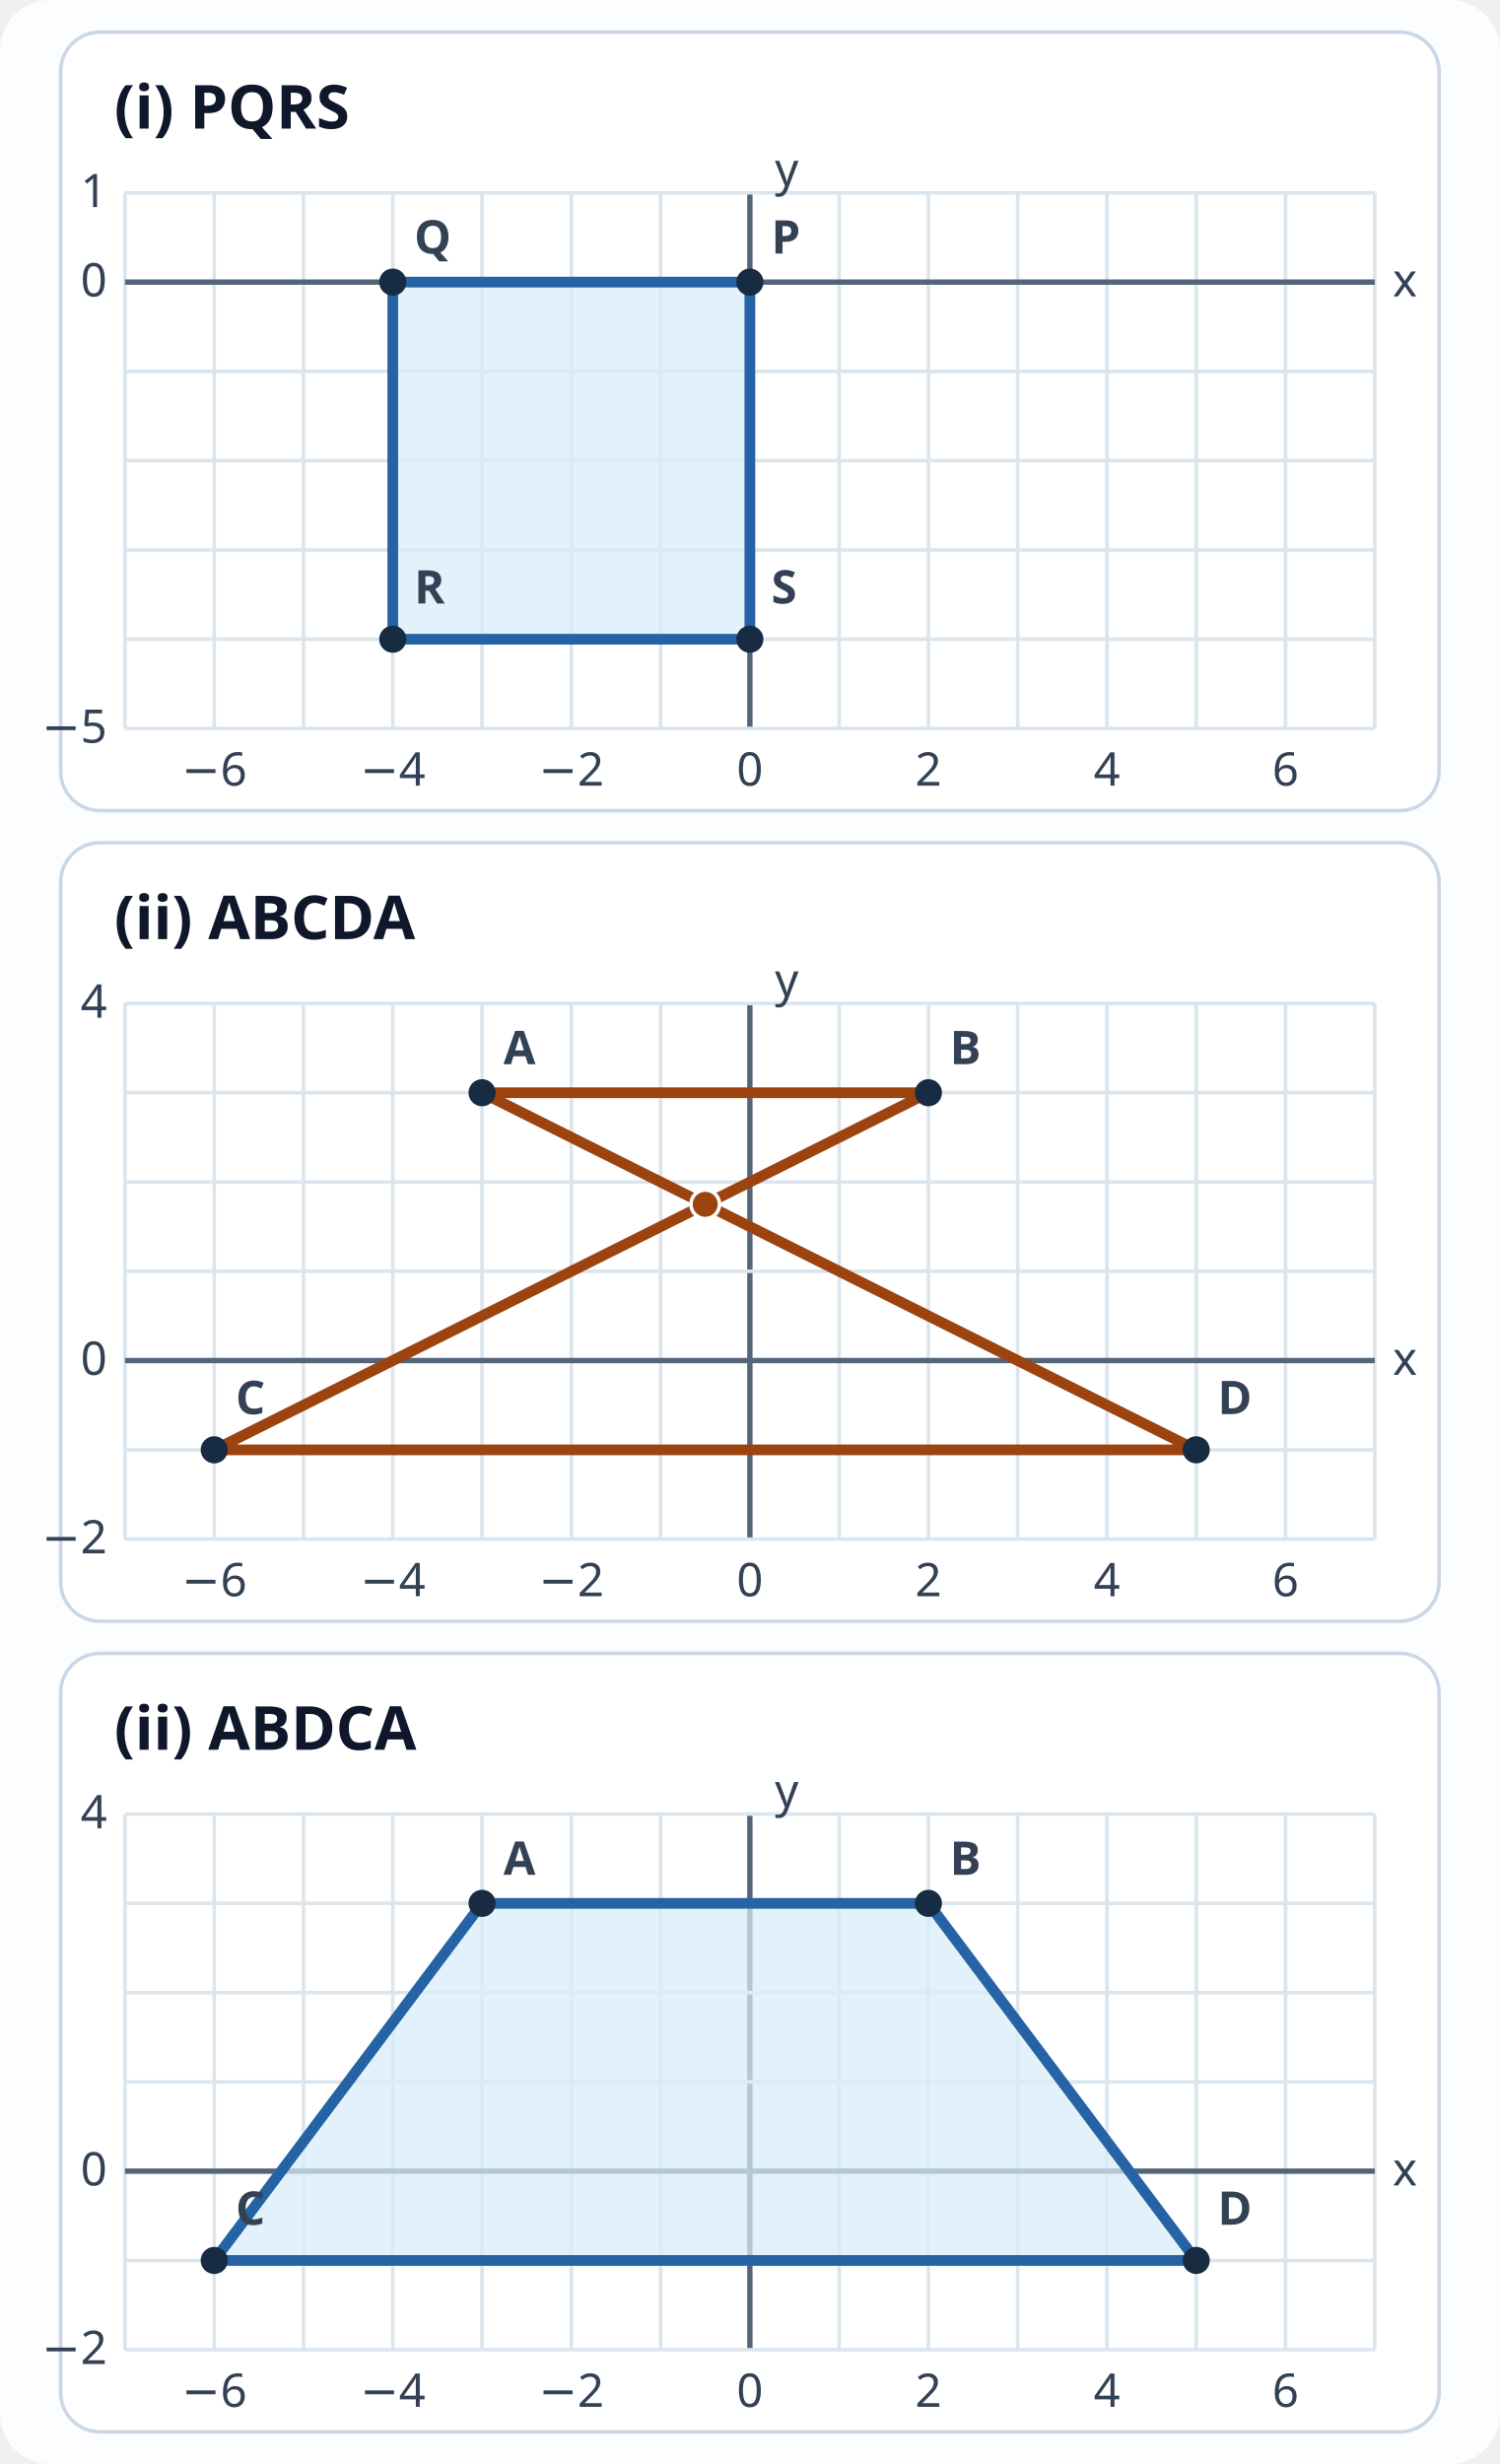
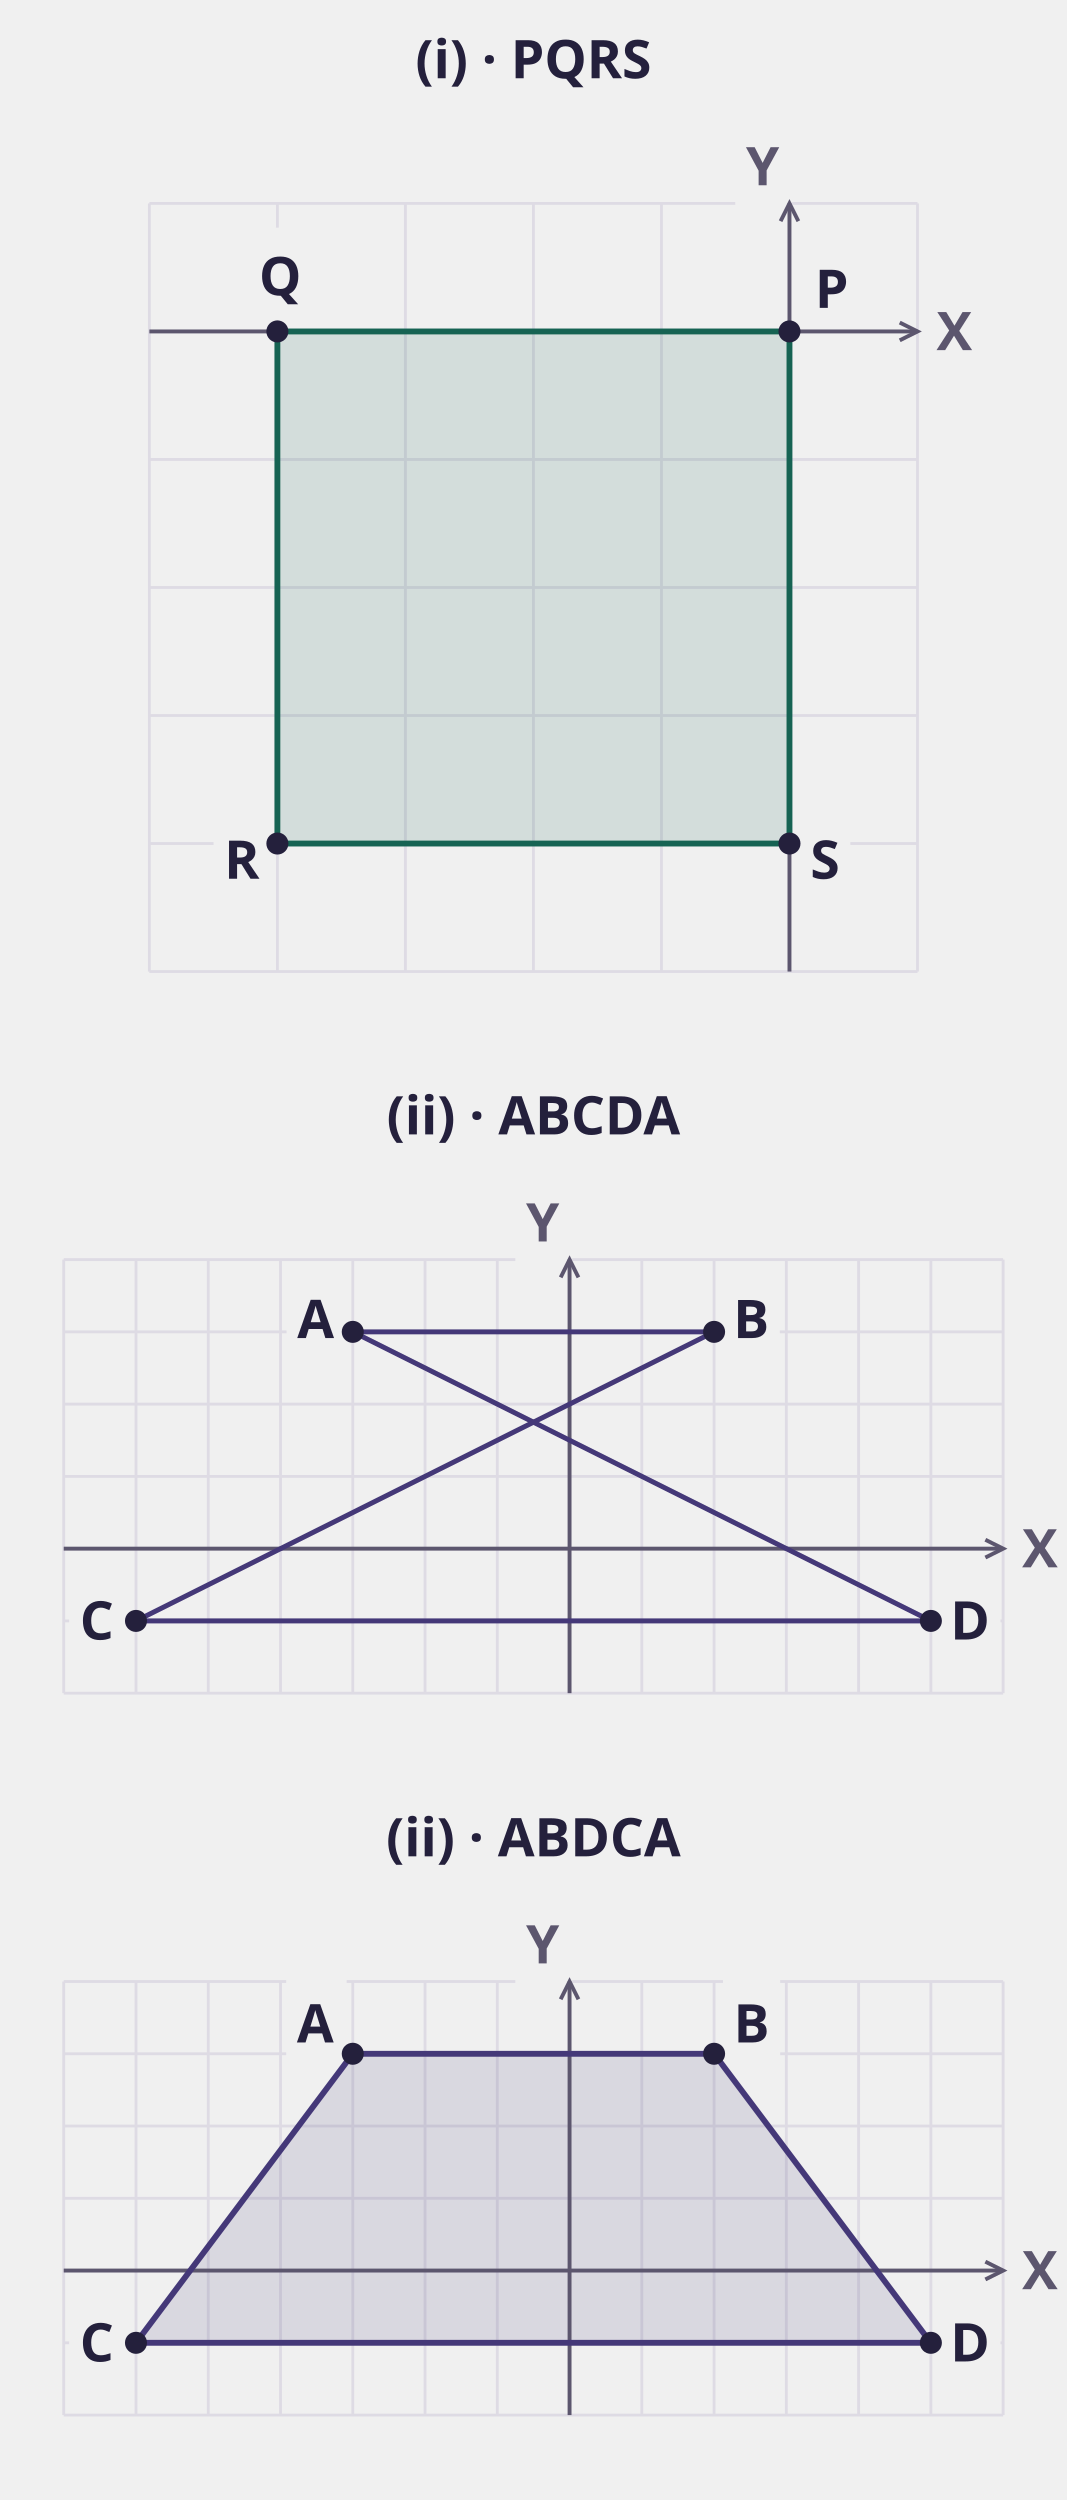
- <svg xmlns="http://www.w3.org/2000/svg" viewBox="0 0 420 690" width="420" height="690" role="img" aria-labelledby="title">
-   <style>
-     text{font:13px system-ui,sans-serif;fill:#334155}
-     .heading{font-size:17px;font-weight:700;fill:#0f172a}
-     .grid{stroke:#dbe5ed;stroke-width:1}
-     .axis{stroke:#546579;stroke-width:1.5}
-     .outline{stroke:#2563a5;stroke-width:3;stroke-linejoin:round;fill:#d9edf9;fill-opacity:.72}
-     .crossed{stroke:#9c4310;stroke-width:3;stroke-linejoin:round;fill:none}
-     .point{fill:#172b43}
-     .label{font-weight:700}
-   </style>
-   <rect width="420" height="690" rx="14" fill="#fbfdff" />
-   <g aria-label="(i) PQRS">
-     <rect x="17" y="9" width="386" height="218" rx="11" fill="white" stroke="#cbd7e6" />
-     <text x="32" y="36" class="heading">(i) PQRS</text>
-     <line class="grid" x1="35" y1="54" x2="35" y2="204" />
-     <line class="grid" x1="60" y1="54" x2="60" y2="204" />
-     <text text-anchor="middle" x="60" y="220">−6</text>
-     <line class="grid" x1="85" y1="54" x2="85" y2="204" />
-     <line class="grid" x1="110" y1="54" x2="110" y2="204" />
-     <text text-anchor="middle" x="110" y="220">−4</text>
-     <line class="grid" x1="135" y1="54" x2="135" y2="204" />
-     <line class="grid" x1="160" y1="54" x2="160" y2="204" />
-     <text text-anchor="middle" x="160" y="220">−2</text>
-     <line class="grid" x1="185" y1="54" x2="185" y2="204" />
-     <line class="axis" x1="210" y1="54" x2="210" y2="204" />
-     <text text-anchor="middle" x="210" y="220">0</text>
-     <line class="grid" x1="235" y1="54" x2="235" y2="204" />
-     <line class="grid" x1="260" y1="54" x2="260" y2="204" />
-     <text text-anchor="middle" x="260" y="220">2</text>
-     <line class="grid" x1="285" y1="54" x2="285" y2="204" />
-     <line class="grid" x1="310" y1="54" x2="310" y2="204" />
-     <text text-anchor="middle" x="310" y="220">4</text>
-     <line class="grid" x1="335" y1="54" x2="335" y2="204" />
-     <line class="grid" x1="360" y1="54" x2="360" y2="204" />
-     <text text-anchor="middle" x="360" y="220">6</text>
-     <line class="grid" x1="385" y1="54" x2="385" y2="204" />
-     <line class="grid" x1="35" y1="204" x2="385" y2="204" />
-     <text text-anchor="end" x="30" y="208">−5</text>
-     <line class="grid" x1="35" y1="179" x2="385" y2="179" />
-     <line class="grid" x1="35" y1="154" x2="385" y2="154" />
-     <line class="grid" x1="35" y1="129" x2="385" y2="129" />
-     <line class="grid" x1="35" y1="104" x2="385" y2="104" />
-     <line class="axis" x1="35" y1="79" x2="385" y2="79" />
-     <text text-anchor="end" x="30" y="83">0</text>
-     <line class="grid" x1="35" y1="54" x2="385" y2="54" />
-     <text text-anchor="end" x="30" y="58">1</text>
-     <text x="390" y="83">x</text>
-     <text x="217" y="52">y</text>
-     <polygon id="order-PQRS" class="outline" points="210,79 110,79 110,179 210,179" />
-     <circle class="point" cx="210" cy="79" r="3.8" />
-     <text class="label" x="216" y="71">P</text>
-     <circle class="point" cx="110" cy="79" r="3.8" />
-     <text class="label" x="116" y="71">Q</text>
-     <circle class="point" cx="110" cy="179" r="3.8" />
-     <text class="label" x="116" y="169">R</text>
-     <circle class="point" cx="210" cy="179" r="3.8" />
-     <text class="label" x="216" y="169">S</text>
+ <svg xmlns="http://www.w3.org/2000/svg" role="img" font-family="system-ui, sans-serif" font-weight="550" aria-labelledby="t desc" viewBox="0 0 300 703">
+   <text x="150" y="22" text-anchor="middle" font-size="15" fill="#24203c">(i) · PQRS</text>
+   <g transform="translate(0 34)">
+     <g aria-hidden="true" stroke="#dedbe4" stroke-width=".8">
+       <line x1="42" y1="23.2" x2="42" y2="239.2" />
+       <line x1="78" y1="23.2" x2="78" y2="30.017" />
+       <line x1="78" y1="56.017" x2="78" y2="239.2" />
+       <line x1="114" y1="23.2" x2="114" y2="239.2" />
+       <line x1="150" y1="23.2" x2="150" y2="239.2" />
+       <line x1="186" y1="23.2" x2="186" y2="239.2" />
+       <line x1="258" y1="23.2" x2="258" y2="239.2" />
+       <line x1="42" y1="239.2" x2="258" y2="239.2" />
+       <line x1="42" y1="203.2" x2="60.055" y2="203.2" />
+       <line x1="76.055" y1="203.2" x2="224.859" y2="203.2" />
+       <line x1="239.124" y1="203.2" x2="258" y2="203.2" />
+       <line x1="42" y1="167.2" x2="258" y2="167.2" />
+       <line x1="42" y1="131.2" x2="258" y2="131.2" />
+       <line x1="42" y1="95.2" x2="258" y2="95.2" />
+       <line x1="42" y1="23.2" x2="206.753" y2="23.2" />
+       <line x1="222.753" y1="23.2" x2="258" y2="23.2" />
+     </g>
+     <polygon points="222,59.2 78,59.2 78,203.2 222,203.2" fill="#166353" fill-opacity="0.13" data-dg-region="PQRS" />
+     <line x1="42" y1="59.2" x2="258" y2="59.2" stroke="#5c566e" stroke-width="1.1" data-dg-obstacle="X-axis" />
+     <polyline points="253,61.7 258,59.2 253,56.7" fill="none" stroke="#5c566e" stroke-width="1.1" data-dg-obstacle="X-arrow" />
+     <line x1="222" y1="239.2" x2="222" y2="23.2" stroke="#5c566e" stroke-width="1.1" data-dg-obstacle="Y-axis" />
+     <polyline points="224.5,28.2 222,23.2 219.5,28.2" fill="none" stroke="#5c566e" stroke-width="1.1" data-dg-obstacle="Y-arrow" />
+     <line x1="222" y1="59.2" x2="78" y2="59.2" stroke="#166353" stroke-width="1.65" stroke-linecap="round" data-dg-obstacle="PQ" data-dg-edge="PQ" />
+     <line x1="78" y1="59.2" x2="78" y2="203.2" stroke="#166353" stroke-width="1.65" stroke-linecap="round" data-dg-obstacle="QR" data-dg-edge="QR" />
+     <line x1="78" y1="203.2" x2="222" y2="203.2" stroke="#166353" stroke-width="1.65" stroke-linecap="round" data-dg-obstacle="RS" data-dg-edge="RS" />
+     <line x1="222" y1="203.2" x2="222" y2="59.2" stroke="#166353" stroke-width="1.65" stroke-linecap="round" data-dg-obstacle="SP" data-dg-edge="SP" />
+     <circle cx="222" cy="59.2" r="3.1" fill="#24203c" data-dg-obstacle="point-P" data-dg-fill="" data-dg-point="P" />
+     <circle cx="78" cy="59.2" r="3.1" fill="#24203c" data-dg-obstacle="point-Q" data-dg-fill="" data-dg-point="Q" />
+     <circle cx="78" cy="203.2" r="3.1" fill="#24203c" data-dg-obstacle="point-R" data-dg-fill="" data-dg-point="R" />
+     <circle cx="222" cy="203.2" r="3.1" fill="#24203c" data-dg-obstacle="point-S" data-dg-fill="" data-dg-point="S" />
+     <text text-anchor="middle" dy=".35em" fill="#5c566e" data-dg-label="X" data-dg-font="vertex" x="268.35" y="59.2" font-size="15">X</text>
+     <text text-anchor="middle" dy=".35em" fill="#5c566e" data-dg-label="Y" data-dg-font="vertex" x="214.44" y="12.85" font-size="15">Y</text>
+     <text text-anchor="middle" dy=".35em" fill="#24203c" data-dg-label="P" data-dg-font="vertex" x="233.879" y="47.321" font-size="15">P</text>
+     <text text-anchor="middle" dy=".35em" fill="#24203c" data-dg-label="Q" data-dg-font="vertex" x="78.795" y="43.767" font-size="15">Q</text>
+     <text text-anchor="middle" dy=".35em" fill="#24203c" data-dg-label="R" data-dg-font="vertex" x="68.009" y="207.846" font-size="15">R</text>
+     <text text-anchor="middle" dy=".35em" fill="#24203c" data-dg-label="S" data-dg-font="vertex" x="231.991" y="207.846" font-size="15">S</text>
  </g>
-   <g aria-label="(ii) ABCDA">
-     <rect x="17" y="236" width="386" height="218" rx="11" fill="white" stroke="#cbd7e6" />
-     <text x="32" y="263" class="heading">(ii) ABCDA</text>
-     <line class="grid" x1="35" y1="281" x2="35" y2="431" />
-     <line class="grid" x1="60" y1="281" x2="60" y2="431" />
-     <text text-anchor="middle" x="60" y="447">−6</text>
-     <line class="grid" x1="85" y1="281" x2="85" y2="431" />
-     <line class="grid" x1="110" y1="281" x2="110" y2="431" />
-     <text text-anchor="middle" x="110" y="447">−4</text>
-     <line class="grid" x1="135" y1="281" x2="135" y2="431" />
-     <line class="grid" x1="160" y1="281" x2="160" y2="431" />
-     <text text-anchor="middle" x="160" y="447">−2</text>
-     <line class="grid" x1="185" y1="281" x2="185" y2="431" />
-     <line class="axis" x1="210" y1="281" x2="210" y2="431" />
-     <text text-anchor="middle" x="210" y="447">0</text>
-     <line class="grid" x1="235" y1="281" x2="235" y2="431" />
-     <line class="grid" x1="260" y1="281" x2="260" y2="431" />
-     <text text-anchor="middle" x="260" y="447">2</text>
-     <line class="grid" x1="285" y1="281" x2="285" y2="431" />
-     <line class="grid" x1="310" y1="281" x2="310" y2="431" />
-     <text text-anchor="middle" x="310" y="447">4</text>
-     <line class="grid" x1="335" y1="281" x2="335" y2="431" />
-     <line class="grid" x1="360" y1="281" x2="360" y2="431" />
-     <text text-anchor="middle" x="360" y="447">6</text>
-     <line class="grid" x1="385" y1="281" x2="385" y2="431" />
-     <line class="grid" x1="35" y1="431" x2="385" y2="431" />
-     <text text-anchor="end" x="30" y="435">−2</text>
-     <line class="grid" x1="35" y1="406" x2="385" y2="406" />
-     <line class="axis" x1="35" y1="381" x2="385" y2="381" />
-     <text text-anchor="end" x="30" y="385">0</text>
-     <line class="grid" x1="35" y1="356" x2="385" y2="356" />
-     <line class="grid" x1="35" y1="331" x2="385" y2="331" />
-     <line class="grid" x1="35" y1="306" x2="385" y2="306" />
-     <line class="grid" x1="35" y1="281" x2="385" y2="281" />
-     <text text-anchor="end" x="30" y="285">4</text>
-     <text x="390" y="385">x</text>
-     <text x="217" y="279">y</text>
-     <polygon id="order-ABCD" class="crossed" points="135,306 260,306 60,406 335,406" />
-     <circle class="point" cx="135" cy="306" r="3.8" />
-     <text class="label" x="141" y="298">A</text>
-     <circle class="point" cx="260" cy="306" r="3.8" />
-     <text class="label" x="266" y="298">B</text>
-     <circle class="point" cx="60" cy="406" r="3.8" />
-     <text class="label" x="66" y="396">C</text>
-     <circle class="point" cx="335" cy="406" r="3.8" />
-     <text class="label" x="341" y="396">D</text>
-     <circle id="intersection" cx="197.5" cy="337.25" r="4" fill="#9c4310" stroke="white" />
+   <text x="150" y="319" text-anchor="middle" font-size="15" fill="#24203c">(ii) · ABCDA</text>
+   <g transform="translate(0 331)">
+     <g aria-hidden="true" stroke="#dedbe4" stroke-width=".8">
+       <line x1="17.92" y1="23.2" x2="17.92" y2="145.12" />
+       <line x1="38.24" y1="23.2" x2="38.24" y2="145.12" />
+       <line x1="58.56" y1="23.2" x2="58.56" y2="145.12" />
+       <line x1="78.88" y1="23.2" x2="78.88" y2="145.12" />
+       <line x1="99.2" y1="23.2" x2="99.2" y2="145.12" />
+       <line x1="119.52" y1="23.2" x2="119.52" y2="145.12" />
+       <line x1="139.84" y1="23.2" x2="139.84" y2="145.12" />
+       <line x1="180.48" y1="23.2" x2="180.48" y2="145.12" />
+       <line x1="200.8" y1="23.2" x2="200.8" y2="145.12" />
+       <line x1="221.12" y1="23.2" x2="221.12" y2="145.12" />
+       <line x1="241.44" y1="23.2" x2="241.44" y2="145.12" />
+       <line x1="261.76" y1="23.2" x2="261.76" y2="145.12" />
+       <line x1="282.08" y1="23.2" x2="282.08" y2="145.12" />
+       <line x1="17.92" y1="145.12" x2="282.08" y2="145.12" />
+       <line x1="17.92" y1="124.8" x2="19.44" y2="124.8" />
+       <line x1="35.44" y1="124.8" x2="264.224" y2="124.8" />
+       <line x1="281.333" y1="124.8" x2="282.08" y2="124.8" />
+       <line x1="17.92" y1="84.16" x2="282.08" y2="84.16" />
+       <line x1="17.92" y1="63.84" x2="282.08" y2="63.84" />
+       <line x1="17.92" y1="43.52" x2="80.577" y2="43.52" />
+       <line x1="97.577" y1="43.52" x2="203.196" y2="43.52" />
+       <line x1="219.29" y1="43.52" x2="282.08" y2="43.52" />
+       <line x1="17.92" y1="23.2" x2="144.913" y2="23.2" />
+       <line x1="160.913" y1="23.2" x2="282.08" y2="23.2" />
+     </g>
+     <line x1="17.92" y1="104.48" x2="282.08" y2="104.48" stroke="#5c566e" stroke-width="1.1" data-dg-obstacle="X-axis" />
+     <polyline points="277.08,106.98 282.08,104.48 277.08,101.98" fill="none" stroke="#5c566e" stroke-width="1.1" data-dg-obstacle="X-arrow" />
+     <line x1="160.16" y1="145.12" x2="160.16" y2="23.2" stroke="#5c566e" stroke-width="1.1" data-dg-obstacle="Y-axis" />
+     <polyline points="162.66,28.2 160.16,23.2 157.66,28.2" fill="none" stroke="#5c566e" stroke-width="1.1" data-dg-obstacle="Y-arrow" />
+     <line x1="99.2" y1="43.52" x2="200.8" y2="43.52" stroke="#443878" stroke-width="1.4" stroke-linecap="round" data-dg-obstacle="AB" data-dg-edge="AB" />
+     <line x1="200.8" y1="43.52" x2="38.24" y2="124.8" stroke="#443878" stroke-width="1.4" stroke-linecap="round" data-dg-obstacle="BC" data-dg-edge="BC" />
+     <line x1="38.24" y1="124.8" x2="261.76" y2="124.8" stroke="#443878" stroke-width="1.4" stroke-linecap="round" data-dg-obstacle="CD" data-dg-edge="CD" />
+     <line x1="261.76" y1="124.8" x2="99.2" y2="43.52" stroke="#443878" stroke-width="1.4" stroke-linecap="round" data-dg-obstacle="DA" data-dg-edge="DA" />
+     <circle cx="99.2" cy="43.52" r="3.1" fill="#24203c" data-dg-obstacle="point-A" data-dg-fill="" data-dg-point="A" />
+     <circle cx="200.8" cy="43.52" r="3.1" fill="#24203c" data-dg-obstacle="point-B" data-dg-fill="" data-dg-point="B" />
+     <circle cx="38.24" cy="124.8" r="3.1" fill="#24203c" data-dg-obstacle="point-C" data-dg-fill="" data-dg-point="C" />
+     <circle cx="261.76" cy="124.8" r="3.1" fill="#24203c" data-dg-obstacle="point-D" data-dg-fill="" data-dg-point="D" />
+     <text text-anchor="middle" dy=".35em" fill="#5c566e" data-dg-label="X" data-dg-font="vertex" x="292.43" y="104.48" font-size="15">X</text>
+     <text text-anchor="middle" dy=".35em" fill="#5c566e" data-dg-label="Y" data-dg-font="vertex" x="152.6" y="12.85" font-size="15">Y</text>
+     <text text-anchor="middle" dy=".35em" fill="#24203c" data-dg-label="A" data-dg-font="vertex" x="88.757" y="40.006" font-size="15">A</text>
+     <text text-anchor="middle" dy=".35em" fill="#24203c" data-dg-label="B" data-dg-font="vertex" x="211.243" y="40.006" font-size="15">B</text>
+     <text text-anchor="middle" dy=".35em" fill="#24203c" data-dg-label="C" data-dg-font="vertex" x="27.221" y="124.785" font-size="15">C</text>
+     <text text-anchor="middle" dy=".35em" fill="#24203c" data-dg-label="D" data-dg-font="vertex" x="272.779" y="124.785" font-size="15">D</text>
  </g>
-   <g aria-label="(ii) ABDCA">
-     <rect x="17" y="463" width="386" height="218" rx="11" fill="white" stroke="#cbd7e6" />
-     <text x="32" y="490" class="heading">(ii) ABDCA</text>
-     <line class="grid" x1="35" y1="508" x2="35" y2="658" />
-     <line class="grid" x1="60" y1="508" x2="60" y2="658" />
-     <text text-anchor="middle" x="60" y="674">−6</text>
-     <line class="grid" x1="85" y1="508" x2="85" y2="658" />
-     <line class="grid" x1="110" y1="508" x2="110" y2="658" />
-     <text text-anchor="middle" x="110" y="674">−4</text>
-     <line class="grid" x1="135" y1="508" x2="135" y2="658" />
-     <line class="grid" x1="160" y1="508" x2="160" y2="658" />
-     <text text-anchor="middle" x="160" y="674">−2</text>
-     <line class="grid" x1="185" y1="508" x2="185" y2="658" />
-     <line class="axis" x1="210" y1="508" x2="210" y2="658" />
-     <text text-anchor="middle" x="210" y="674">0</text>
-     <line class="grid" x1="235" y1="508" x2="235" y2="658" />
-     <line class="grid" x1="260" y1="508" x2="260" y2="658" />
-     <text text-anchor="middle" x="260" y="674">2</text>
-     <line class="grid" x1="285" y1="508" x2="285" y2="658" />
-     <line class="grid" x1="310" y1="508" x2="310" y2="658" />
-     <text text-anchor="middle" x="310" y="674">4</text>
-     <line class="grid" x1="335" y1="508" x2="335" y2="658" />
-     <line class="grid" x1="360" y1="508" x2="360" y2="658" />
-     <text text-anchor="middle" x="360" y="674">6</text>
-     <line class="grid" x1="385" y1="508" x2="385" y2="658" />
-     <line class="grid" x1="35" y1="658" x2="385" y2="658" />
-     <text text-anchor="end" x="30" y="662">−2</text>
-     <line class="grid" x1="35" y1="633" x2="385" y2="633" />
-     <line class="axis" x1="35" y1="608" x2="385" y2="608" />
-     <text text-anchor="end" x="30" y="612">0</text>
-     <line class="grid" x1="35" y1="583" x2="385" y2="583" />
-     <line class="grid" x1="35" y1="558" x2="385" y2="558" />
-     <line class="grid" x1="35" y1="533" x2="385" y2="533" />
-     <line class="grid" x1="35" y1="508" x2="385" y2="508" />
-     <text text-anchor="end" x="30" y="512">4</text>
-     <text x="390" y="612">x</text>
-     <text x="217" y="506">y</text>
-     <polygon id="order-ABDC" class="outline" points="135,533 260,533 335,633 60,633" />
-     <circle class="point" cx="135" cy="533" r="3.8" />
-     <text class="label" x="141" y="525">A</text>
-     <circle class="point" cx="260" cy="533" r="3.8" />
-     <text class="label" x="266" y="525">B</text>
-     <circle class="point" cx="60" cy="633" r="3.8" />
-     <text class="label" x="66" y="623">C</text>
-     <circle class="point" cx="335" cy="633" r="3.8" />
-     <text class="label" x="341" y="623">D</text>
+   <text x="150" y="522" text-anchor="middle" font-size="15" fill="#24203c">(ii) · ABDCA</text>
+   <g transform="translate(0 534)">
+     <g aria-hidden="true" stroke="#dedbe4" stroke-width=".8">
+       <line x1="17.92" y1="23.2" x2="17.92" y2="145.12" />
+       <line x1="38.24" y1="23.2" x2="38.24" y2="145.12" />
+       <line x1="58.56" y1="23.2" x2="58.56" y2="145.12" />
+       <line x1="78.88" y1="23.2" x2="78.88" y2="145.12" />
+       <line x1="99.2" y1="23.2" x2="99.2" y2="145.12" />
+       <line x1="119.52" y1="23.2" x2="119.52" y2="145.12" />
+       <line x1="139.84" y1="23.2" x2="139.84" y2="145.12" />
+       <line x1="180.48" y1="23.2" x2="180.48" y2="145.12" />
+       <line x1="200.8" y1="23.2" x2="200.8" y2="145.12" />
+       <line x1="221.12" y1="23.2" x2="221.12" y2="145.12" />
+       <line x1="241.44" y1="23.2" x2="241.44" y2="145.12" />
+       <line x1="261.76" y1="23.2" x2="261.76" y2="145.12" />
+       <line x1="282.08" y1="23.2" x2="282.08" y2="145.12" />
+       <line x1="17.92" y1="145.12" x2="282.08" y2="145.12" />
+       <line x1="17.92" y1="124.8" x2="19.44" y2="124.8" />
+       <line x1="35.44" y1="124.8" x2="264.224" y2="124.8" />
+       <line x1="281.333" y1="124.8" x2="282.08" y2="124.8" />
+       <line x1="17.92" y1="84.16" x2="282.08" y2="84.16" />
+       <line x1="17.92" y1="63.84" x2="282.08" y2="63.84" />
+       <line x1="17.92" y1="43.52" x2="80.479" y2="43.52" />
+       <line x1="97.479" y1="43.52" x2="203.295" y2="43.52" />
+       <line x1="219.389" y1="43.52" x2="282.08" y2="43.52" />
+       <line x1="17.92" y1="23.2" x2="80.479" y2="23.2" />
+       <line x1="97.479" y1="23.2" x2="144.913" y2="23.2" />
+       <line x1="160.913" y1="23.2" x2="203.295" y2="23.2" />
+       <line x1="219.389" y1="23.2" x2="282.08" y2="23.2" />
+     </g>
+     <polygon points="99.2,43.52 200.8,43.52 261.76,124.8 38.24,124.8" fill="#443878" fill-opacity="0.13" data-dg-region="ABDC" />
+     <line x1="17.92" y1="104.48" x2="282.08" y2="104.48" stroke="#5c566e" stroke-width="1.1" data-dg-obstacle="X-axis" />
+     <polyline points="277.08,106.98 282.08,104.48 277.08,101.98" fill="none" stroke="#5c566e" stroke-width="1.1" data-dg-obstacle="X-arrow" />
+     <line x1="160.16" y1="145.12" x2="160.16" y2="23.2" stroke="#5c566e" stroke-width="1.1" data-dg-obstacle="Y-axis" />
+     <polyline points="162.66,28.2 160.16,23.2 157.66,28.2" fill="none" stroke="#5c566e" stroke-width="1.1" data-dg-obstacle="Y-arrow" />
+     <line x1="99.2" y1="43.52" x2="200.8" y2="43.52" stroke="#443878" stroke-width="1.65" stroke-linecap="round" data-dg-obstacle="AB" data-dg-edge="AB" />
+     <line x1="200.8" y1="43.52" x2="261.76" y2="124.8" stroke="#443878" stroke-width="1.65" stroke-linecap="round" data-dg-obstacle="BD" data-dg-edge="BD" />
+     <line x1="261.76" y1="124.8" x2="38.24" y2="124.8" stroke="#443878" stroke-width="1.65" stroke-linecap="round" data-dg-obstacle="DC" data-dg-edge="DC" />
+     <line x1="38.24" y1="124.8" x2="99.2" y2="43.52" stroke="#443878" stroke-width="1.65" stroke-linecap="round" data-dg-obstacle="CA" data-dg-edge="CA" />
+     <circle cx="99.2" cy="43.52" r="3.1" fill="#24203c" data-dg-obstacle="point-A" data-dg-fill="" data-dg-point="A" />
+     <circle cx="200.8" cy="43.52" r="3.1" fill="#24203c" data-dg-obstacle="point-B" data-dg-fill="" data-dg-point="B" />
+     <circle cx="38.24" cy="124.8" r="3.1" fill="#24203c" data-dg-obstacle="point-C" data-dg-fill="" data-dg-point="C" />
+     <circle cx="261.76" cy="124.8" r="3.1" fill="#24203c" data-dg-obstacle="point-D" data-dg-fill="" data-dg-point="D" />
+     <text text-anchor="middle" dy=".35em" fill="#5c566e" data-dg-label="X" data-dg-font="vertex" x="292.43" y="104.48" font-size="15">X</text>
+     <text text-anchor="middle" dy=".35em" fill="#5c566e" data-dg-label="Y" data-dg-font="vertex" x="152.6" y="12.85" font-size="15">Y</text>
+     <text text-anchor="middle" dy=".35em" fill="#24203c" data-dg-label="A" data-dg-font="vertex" x="88.658" y="35.087" font-size="15">A</text>
+     <text text-anchor="middle" dy=".35em" fill="#24203c" data-dg-label="B" data-dg-font="vertex" x="211.342" y="35.087" font-size="15">B</text>
+     <text text-anchor="middle" dy=".35em" fill="#24203c" data-dg-label="C" data-dg-font="vertex" x="27.221" y="124.785" font-size="15">C</text>
+     <text text-anchor="middle" dy=".35em" fill="#24203c" data-dg-label="D" data-dg-font="vertex" x="272.779" y="124.785" font-size="15">D</text>
  </g>
</svg>
